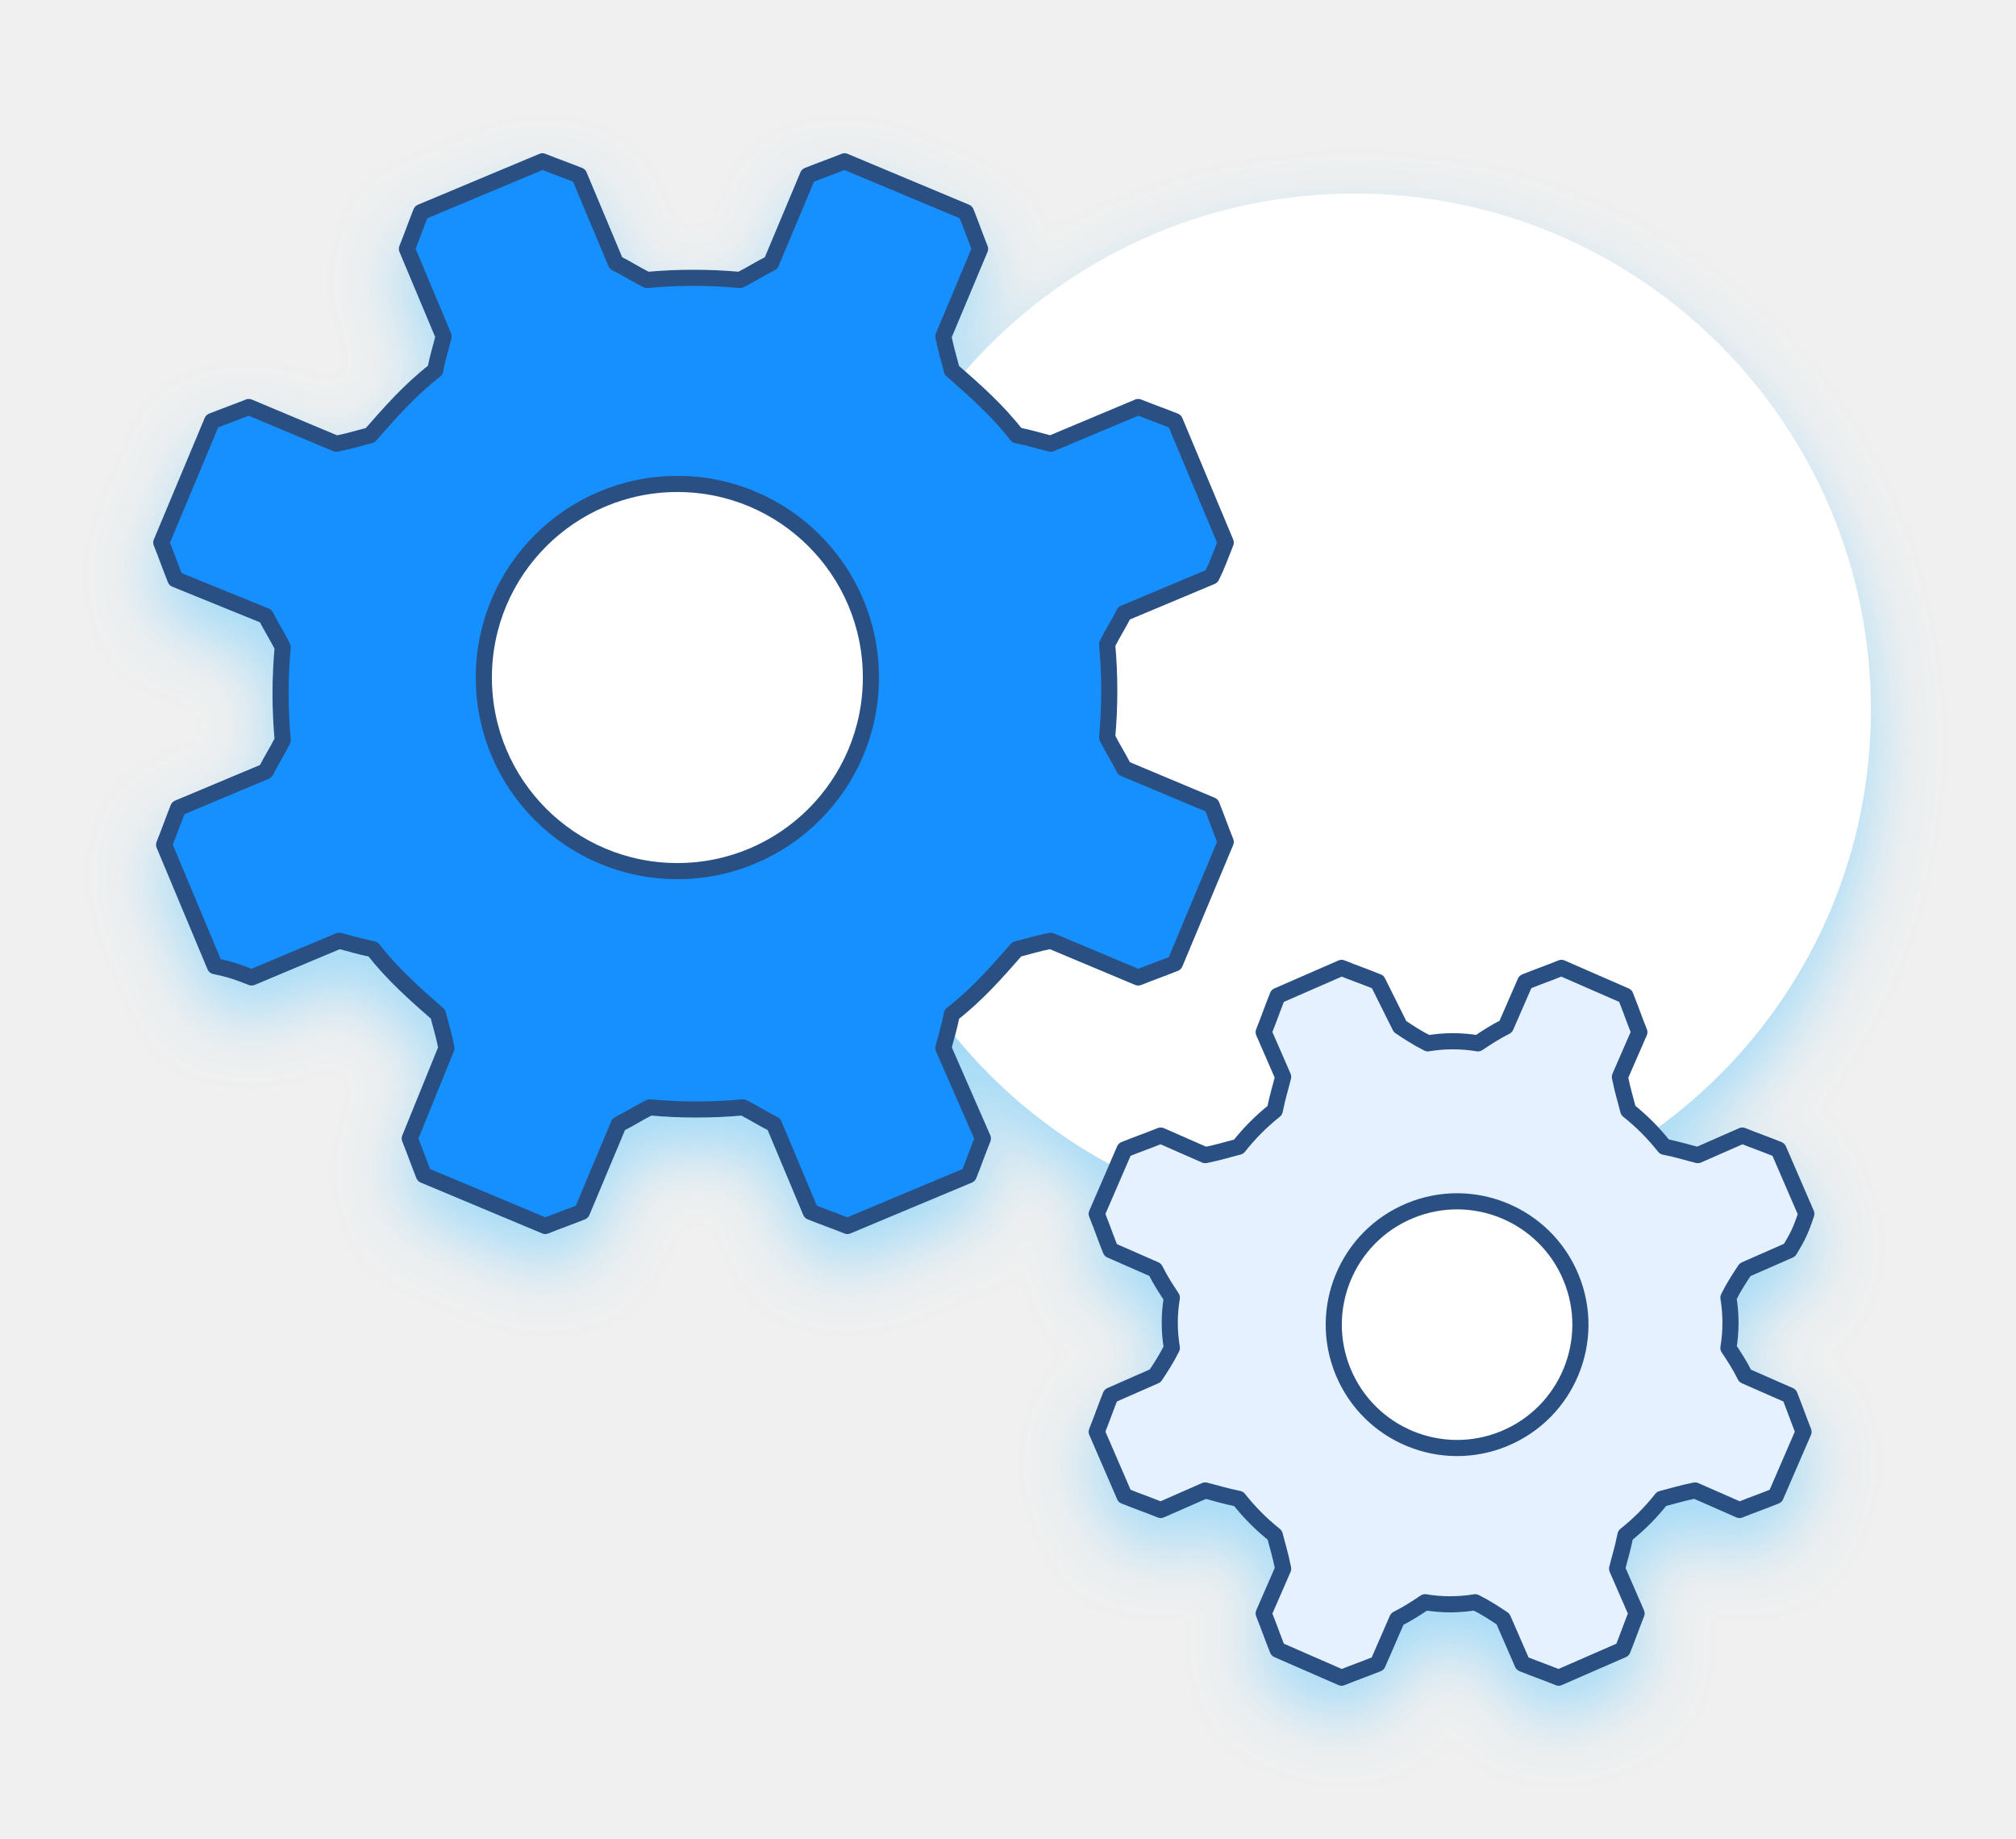
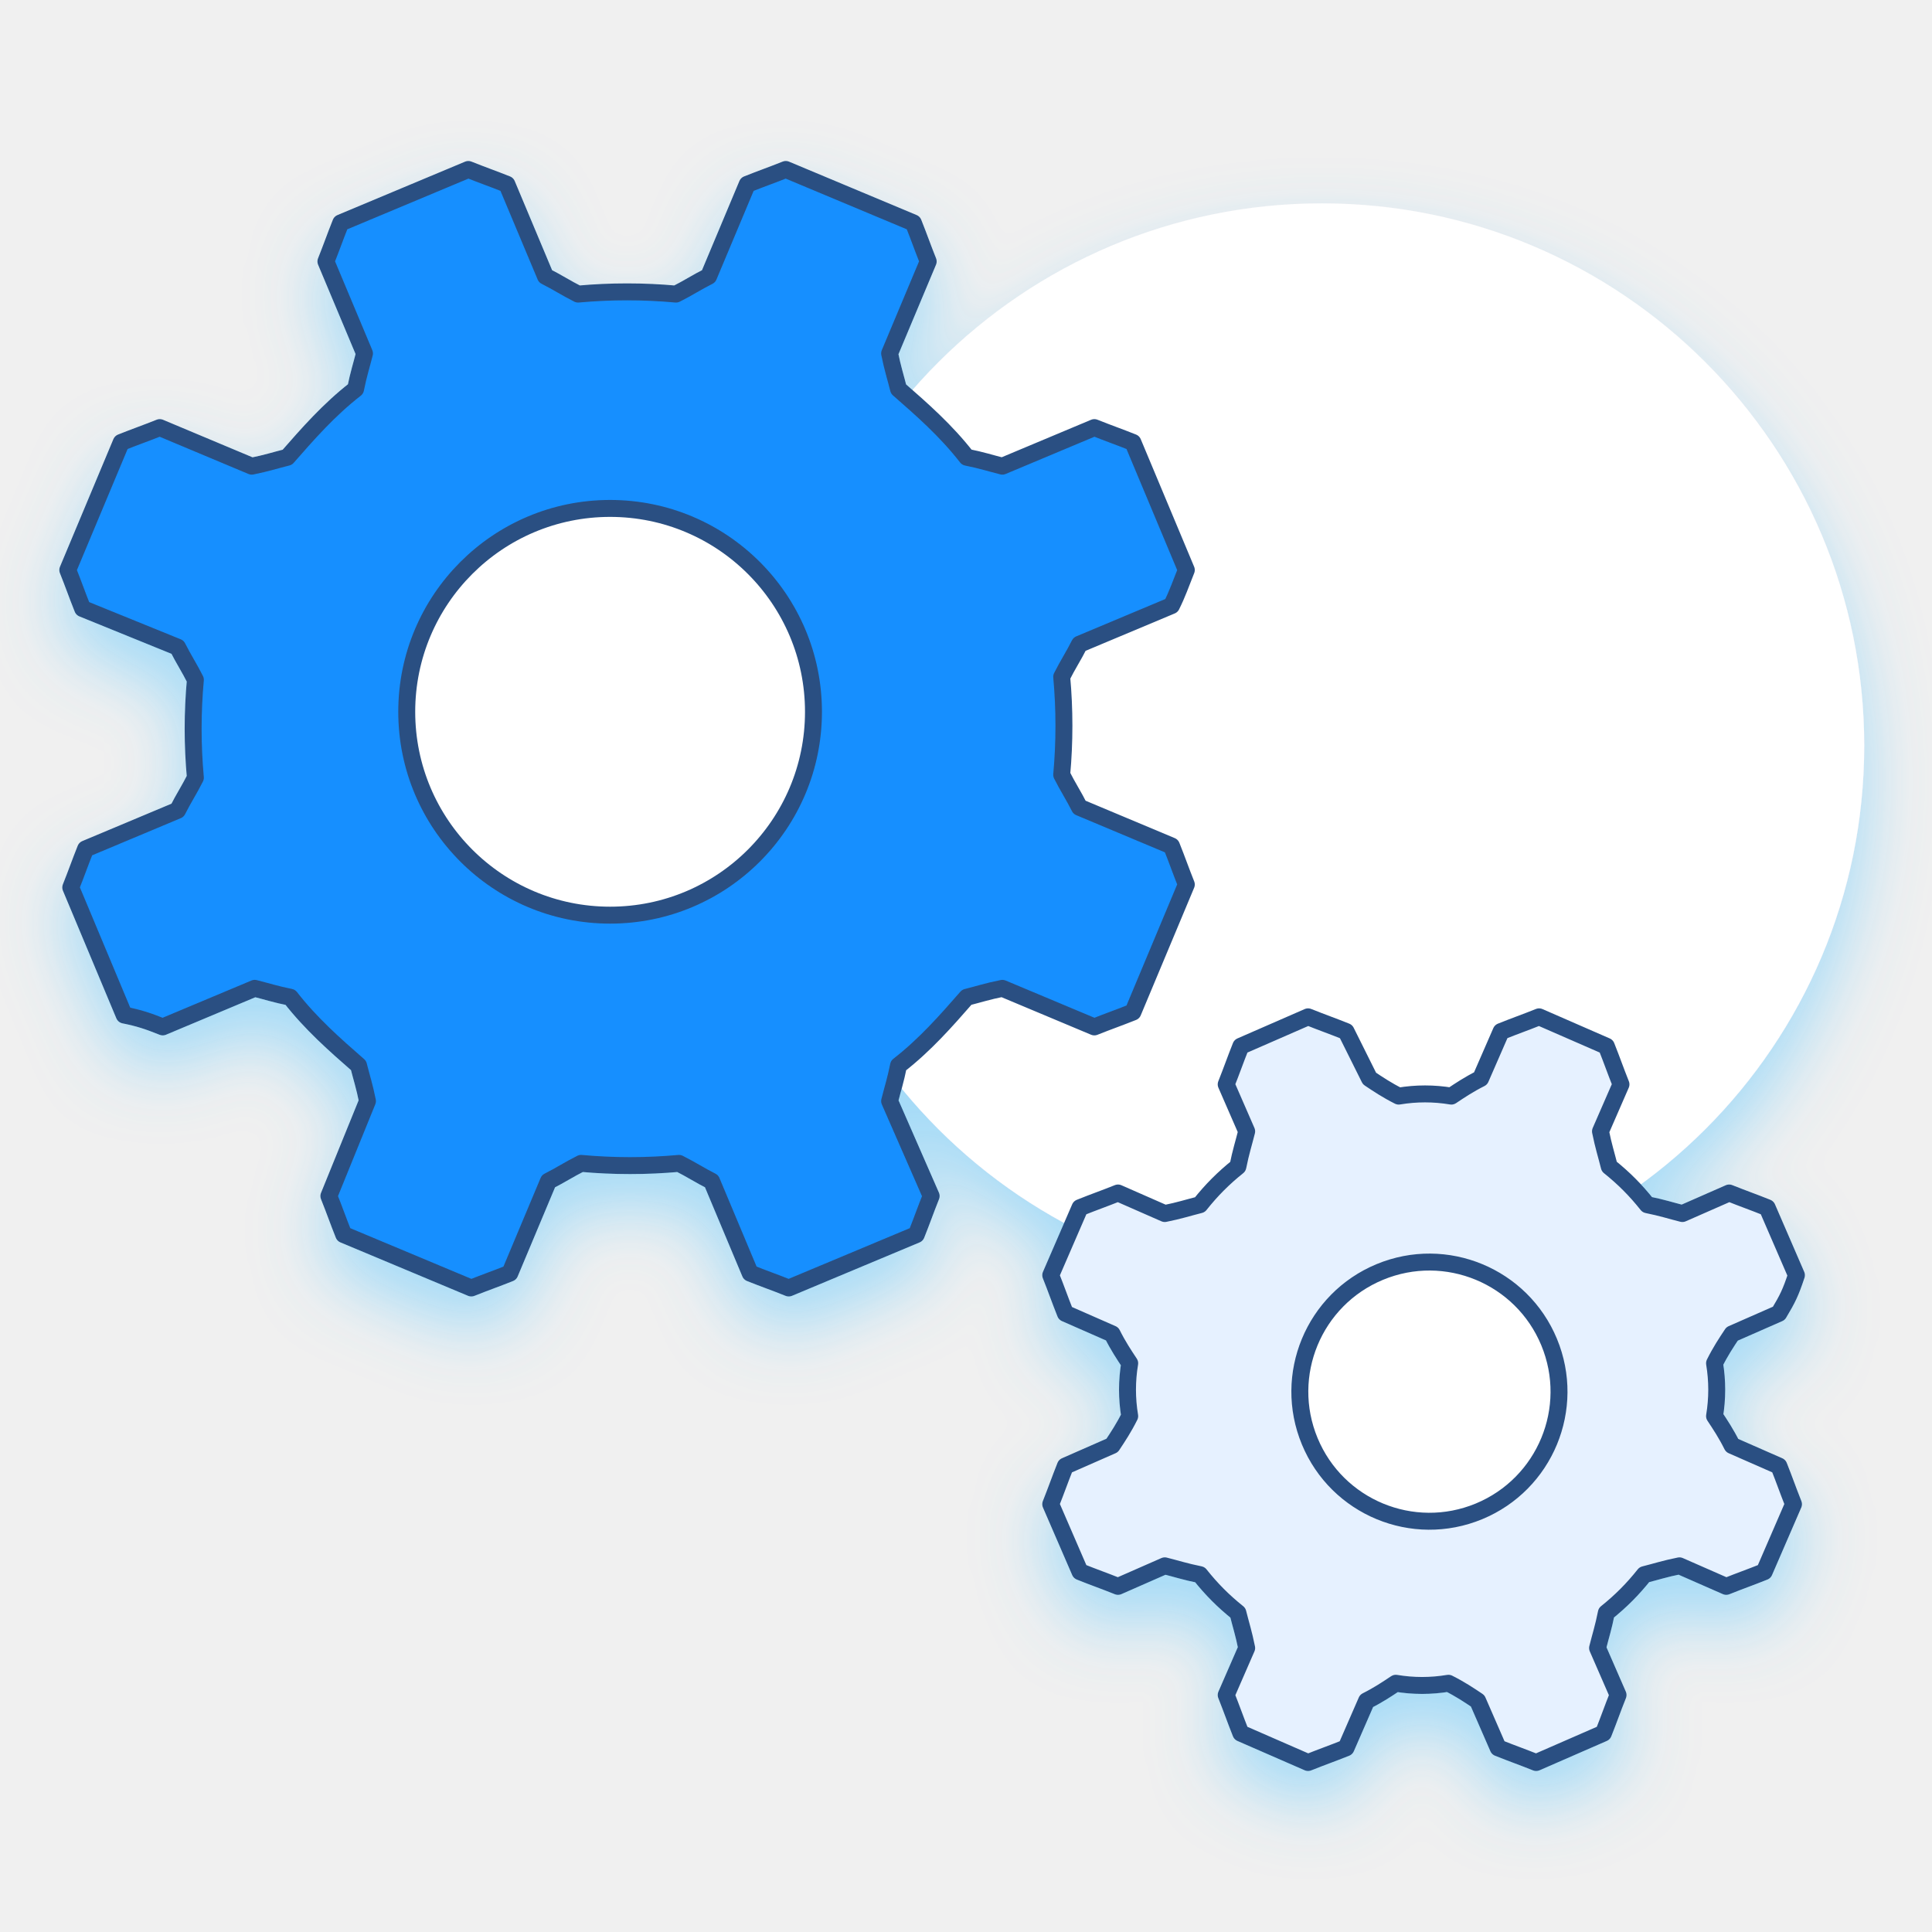
- <svg xmlns="http://www.w3.org/2000/svg" width="125px" height="114px" viewBox="0 0 125 114" version="1.1">
+ <svg xmlns="http://www.w3.org/2000/svg" viewBox="0 0 114 114" version="1.1">
  <defs>
    <filter x="-11.8%" y="-13.3%" width="123.1%" height="126.6%" filterUnits="objectBoundingBox" id="filter-1">
      <feOffset dx="0" dy="2" in="SourceAlpha" result="shadowOffsetOuter1" />
      <feGaussianBlur stdDeviation="2" in="shadowOffsetOuter1" result="shadowBlurOuter1" />
      <feColorMatrix values="0 0 0 0 0.094   0 0 0 0 0.561   0 0 0 0 1  0 0 0 0.5 0" type="matrix" in="shadowBlurOuter1" result="shadowMatrixOuter1" />
      <feMerge>
        <feMergeNode in="shadowMatrixOuter1" />
        <feMergeNode in="SourceGraphic" />
      </feMerge>
    </filter>
  </defs>
  <g id="Page-1" stroke="none" stroke-width="1" fill="none" fill-rule="evenodd">
-     <g id="settings" filter="url(#filter-1)" transform="translate(10, 10)" fill-rule="nonzero">
+     <g id="settings" filter="url(#filter-1)" transform="translate(4, 10)" fill-rule="nonzero">
      <circle id="Oval" fill="#FFFFFF" cx="74" cy="34" r="32" />
      <path d="M66,23.634 L62.849,16.106 C61.973,15.756 61.448,15.581 60.573,15.231 L55.146,17.507 C54.446,17.332 53.92,17.156 53.045,16.981 C51.82,15.406 50.419,14.18 49.019,12.955 C48.844,12.255 48.668,11.729 48.493,10.854 L50.769,5.427 C50.419,4.552 50.244,4.027 49.894,3.151 L42.366,0 C41.491,0.35 40.966,0.525 40.09,0.875 L37.814,6.302 C37.114,6.653 36.589,7.003 35.889,7.353 C33.963,7.178 32.037,7.178 30.111,7.353 C29.411,7.003 28.886,6.653 28.186,6.302 L25.91,0.875 C25.034,0.525 24.509,0.35 23.634,0 L16.106,3.151 C15.756,4.027 15.581,4.552 15.231,5.427 L17.507,10.854 C17.332,11.554 17.156,12.08 16.981,12.955 C15.406,14.18 14.18,15.581 12.955,16.981 C12.255,17.156 11.729,17.332 10.854,17.507 L5.427,15.231 C4.552,15.581 4.027,15.756 3.151,16.106 L0,23.634 C0.35,24.509 0.525,25.034 0.875,25.91 L6.477,28.186 C6.828,28.886 7.178,29.411 7.528,30.111 C7.353,32.037 7.353,33.963 7.528,35.889 C7.178,36.589 6.828,37.114 6.477,37.814 L1.05,40.09 C0.7,40.966 0.525,41.491 0.175,42.366 L3.326,49.894 C4.202,50.069 4.727,50.244 5.602,50.594 L11.029,48.318 C11.729,48.493 12.255,48.668 13.13,48.844 C14.355,50.419 15.756,51.645 17.156,52.87 C17.332,53.57 17.507,54.095 17.682,54.971 L15.406,60.573 C15.756,61.448 15.931,61.973 16.281,62.849 L23.809,66 C24.684,65.65 25.21,65.475 26.085,65.125 L28.361,59.698 C29.061,59.347 29.586,58.997 30.286,58.647 C32.212,58.822 34.138,58.822 36.064,58.647 C36.764,58.997 37.289,59.347 37.989,59.698 L40.265,65.125 C41.141,65.475 41.666,65.65 42.541,66 L50.069,62.849 C50.419,61.973 50.594,61.448 50.944,60.573 L48.493,54.971 C48.668,54.271 48.844,53.745 49.019,52.87 C50.594,51.645 51.82,50.244 53.045,48.844 C53.745,48.668 54.271,48.493 55.146,48.318 L60.573,50.594 C61.448,50.244 61.973,50.069 62.849,49.719 L66,42.191 C65.65,41.316 65.475,40.79 65.125,39.915 L59.698,37.639 C59.347,36.939 58.997,36.414 58.647,35.714 C58.822,33.788 58.822,31.862 58.647,29.936 C58.997,29.236 59.347,28.711 59.698,28.011 L65.125,25.735 C65.475,25.034 65.65,24.509 66,23.634 Z" id="Path" stroke="#2A5082" fill="#188FFF" stroke-linejoin="round" />
      <path d="M102,65.244 L100.275,61.26 C99.412,60.913 98.894,60.74 98.031,60.394 L95.271,61.606 C94.58,61.433 94.063,61.26 93.2,61.087 C92.51,60.22 91.82,59.528 90.957,58.835 C90.784,58.142 90.612,57.622 90.439,56.756 L91.647,53.984 C91.302,53.118 91.129,52.598 90.784,51.732 L86.816,50 C85.953,50.346 85.435,50.52 84.573,50.866 L83.365,53.638 C82.675,53.984 82.157,54.331 81.639,54.677 C80.604,54.504 79.569,54.504 78.533,54.677 C77.843,54.331 77.325,53.984 76.808,53.638 L75.427,50.866 C74.565,50.52 74.047,50.346 73.184,50 L69.216,51.732 C68.871,52.598 68.698,53.118 68.353,53.984 L69.561,56.756 C69.388,57.449 69.216,57.969 69.043,58.835 C68.18,59.528 67.49,60.22 66.8,61.087 C66.11,61.26 65.592,61.433 64.729,61.606 L61.969,60.394 C61.106,60.74 60.588,60.913 59.725,61.26 L58,65.244 C58.345,66.11 58.518,66.63 58.863,67.496 L61.624,68.709 C61.969,69.402 62.314,69.921 62.659,70.441 C62.486,71.48 62.486,72.52 62.659,73.559 C62.314,74.252 61.969,74.772 61.624,75.291 L58.863,76.504 C58.518,77.37 58.345,77.89 58,78.756 L59.725,82.74 C60.588,83.087 61.106,83.26 61.969,83.606 L64.729,82.394 C65.42,82.567 65.937,82.74 66.8,82.913 C67.49,83.78 68.18,84.472 69.043,85.165 C69.216,85.858 69.388,86.378 69.561,87.244 L68.353,90.016 C68.698,90.882 68.871,91.402 69.216,92.268 L73.184,94 C74.047,93.654 74.565,93.48 75.427,93.134 L76.635,90.362 C77.325,90.016 77.843,89.669 78.361,89.323 C79.396,89.496 80.431,89.496 81.467,89.323 C82.157,89.669 82.675,90.016 83.192,90.362 L84.4,93.134 C85.263,93.48 85.78,93.654 86.643,94 L90.612,92.268 C90.957,91.402 91.129,90.882 91.475,90.016 L90.267,87.244 C90.439,86.551 90.612,86.031 90.784,85.165 C91.647,84.472 92.337,83.78 93.027,82.913 C93.718,82.74 94.235,82.567 95.098,82.394 L97.859,83.606 C98.722,83.26 99.239,83.087 100.102,82.74 L101.827,78.756 C101.482,77.89 101.31,77.37 100.965,76.504 L98.204,75.291 C97.859,74.598 97.514,74.079 97.169,73.559 C97.341,72.52 97.341,71.48 97.169,70.441 C97.514,69.748 97.859,69.228 98.204,68.709 L100.965,67.496 C101.482,66.63 101.655,66.283 102,65.244 Z" id="Path" stroke="#2A5082" fill="#E6F1FF" stroke-linejoin="round" />
      <circle id="Oval" stroke="#2A5082" stroke-width="1" fill="#FFFFFF" transform="translate(80.34543, 72.11588) rotate(-22.50043) translate(-80.34543, -72.11588) " cx="80.345" cy="72.116" r="7.645" />
      <circle id="Oval" stroke="#2A5082" fill="#FFFFFF" cx="32" cy="32" r="12" />
    </g>
  </g>
</svg>
